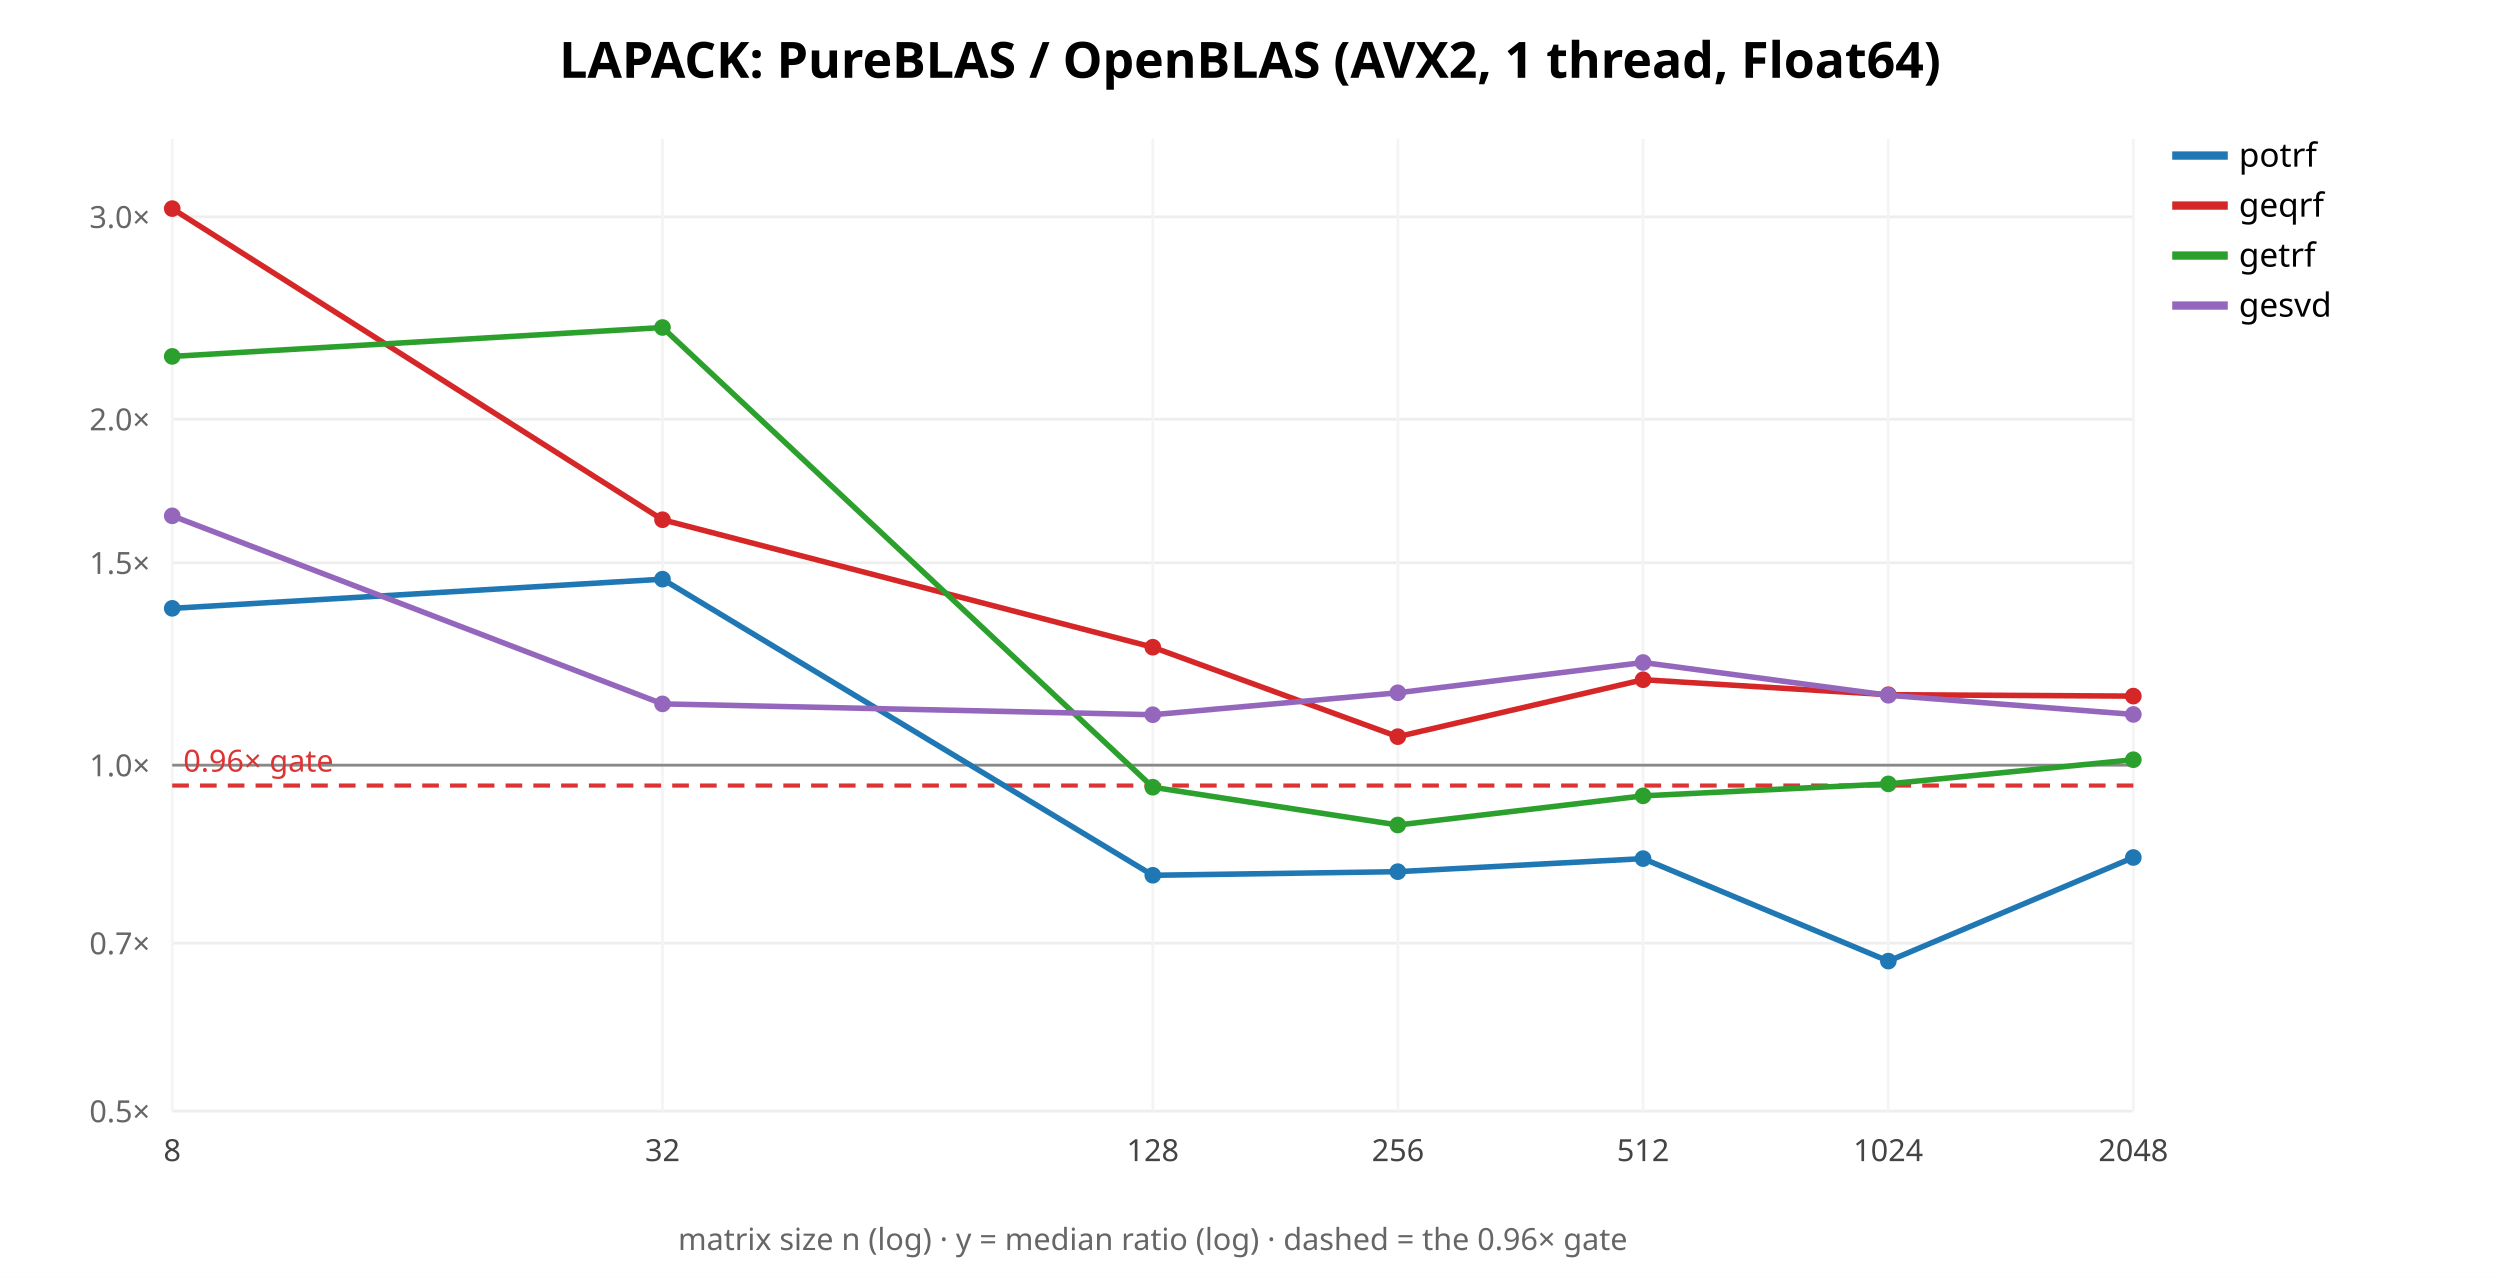
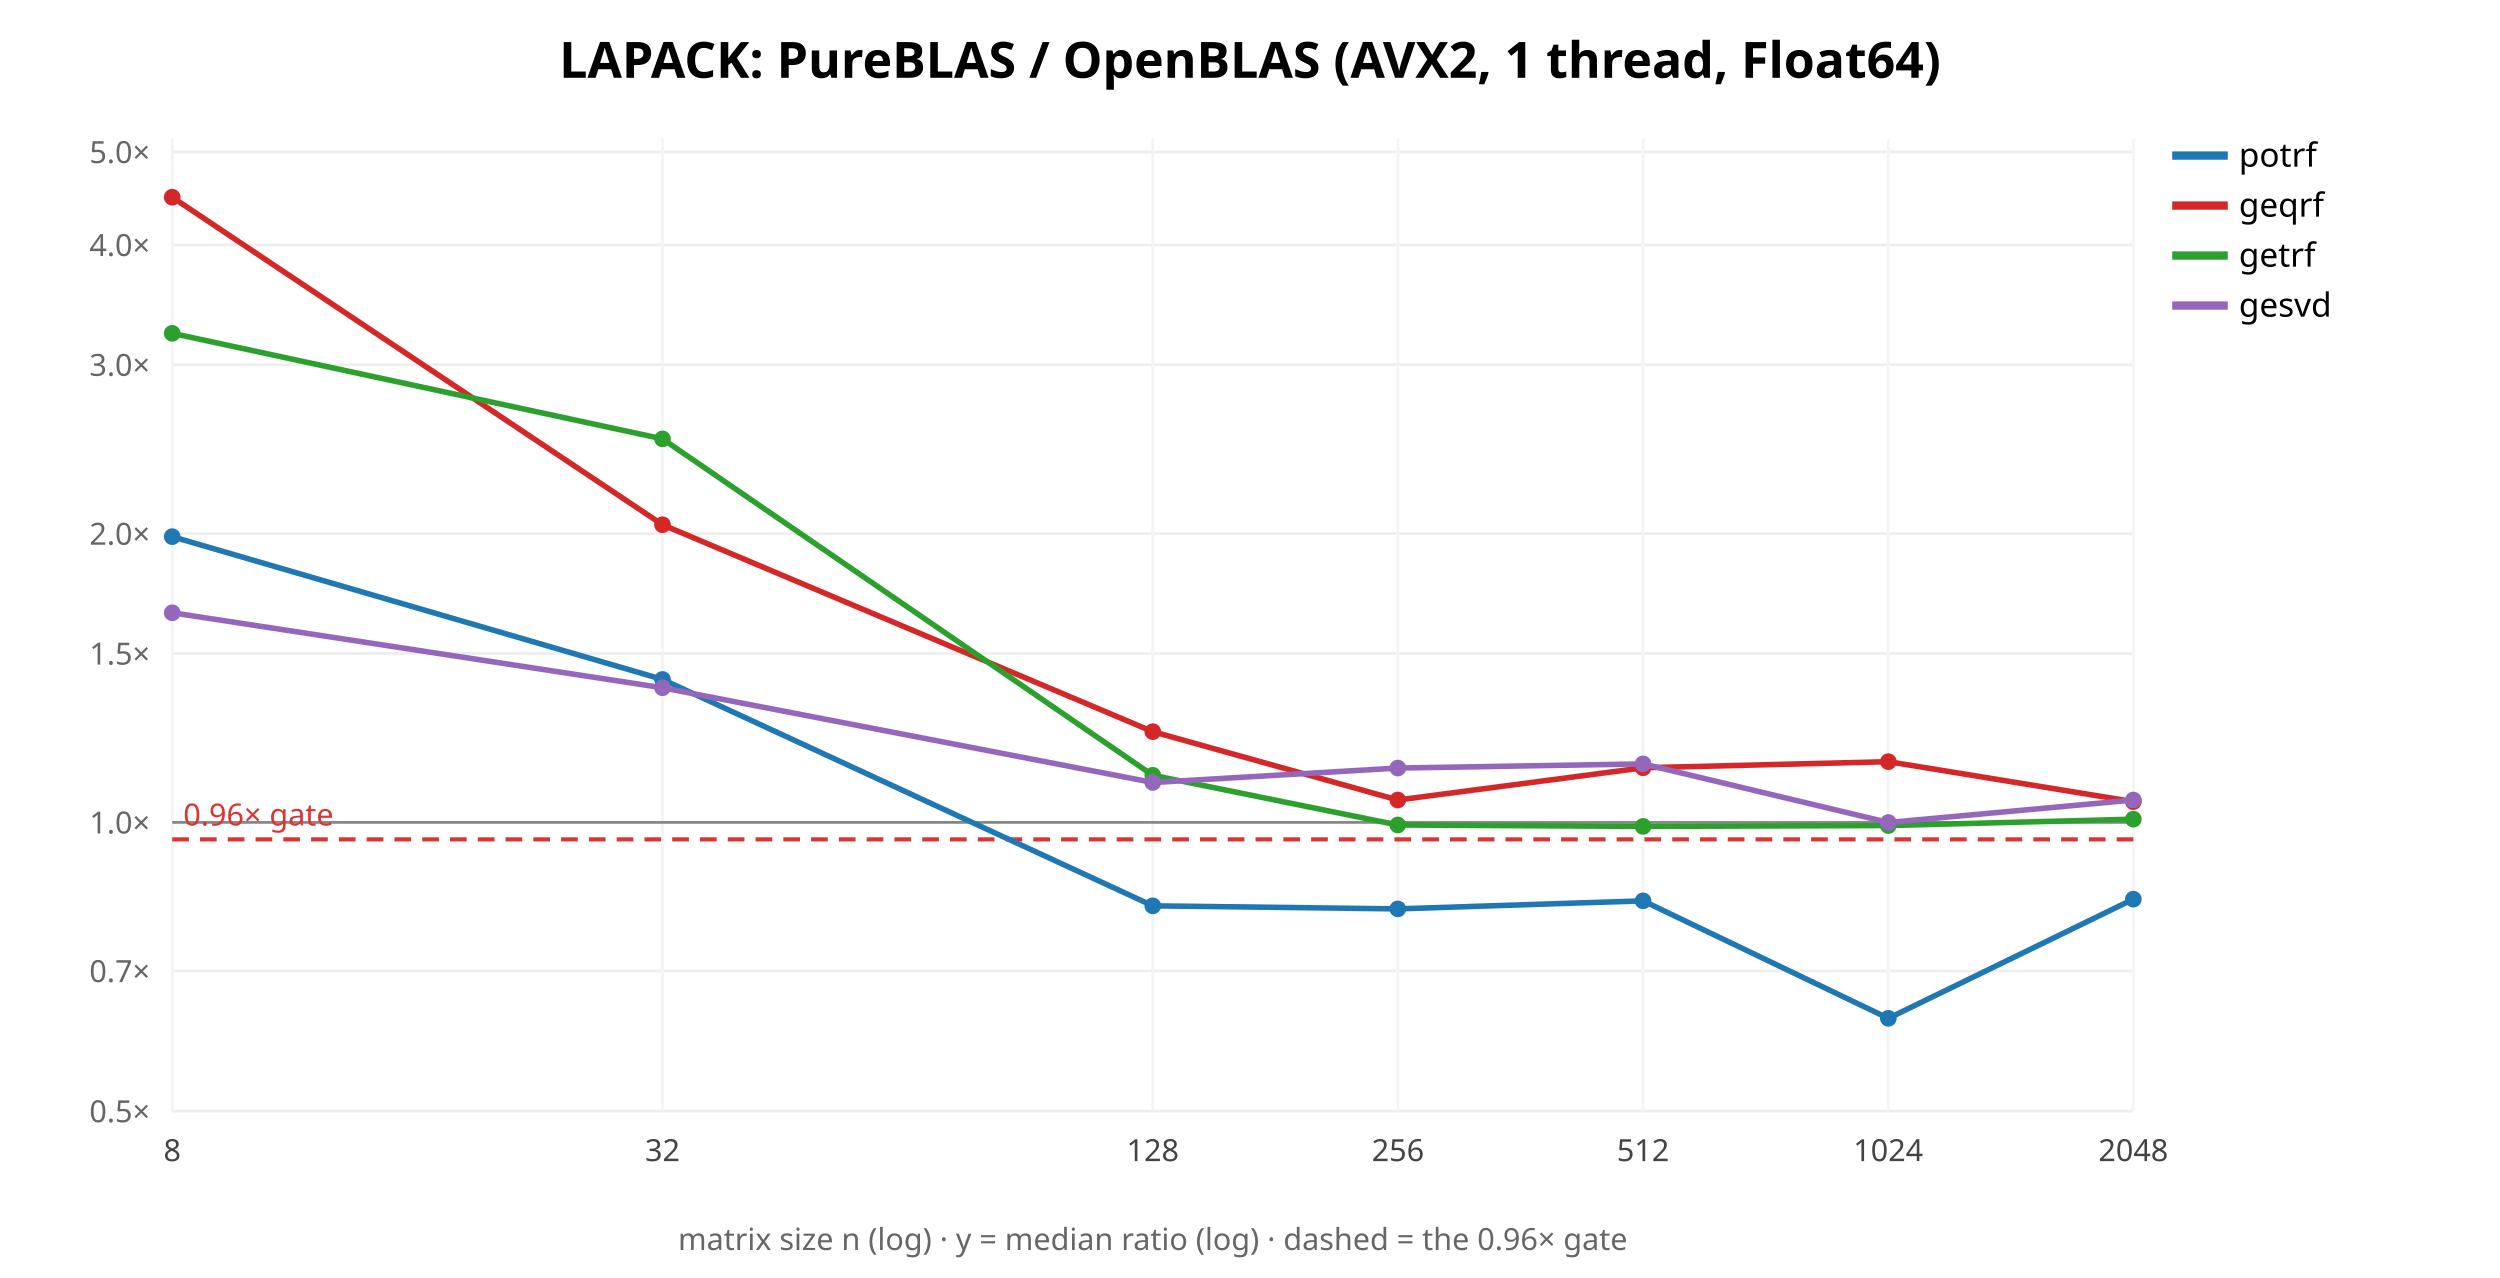
<svg xmlns="http://www.w3.org/2000/svg" width="900" height="460" font-family="sans-serif">
  <rect width="900" height="460" fill="white" />
  <text x="450.0" y="28" text-anchor="middle" font-size="18" font-weight="bold">LAPACK: PureBLAS / OpenBLAS (AVX2, 1 thread, Float64)</text>
  <line x1="62" y1="400.0" x2="768" y2="400.0" stroke="#eee" />
  <text x="54" y="404.0" text-anchor="end" font-size="11" fill="#666">0.5×</text>
-   <line x1="62" y1="339.545" x2="768" y2="339.545" stroke="#eee" />
-   <text x="54" y="343.545" text-anchor="end" font-size="11" fill="#666">0.7×</text>
-   <line x1="62" y1="275.461" x2="768" y2="275.461" stroke="#eee" />
-   <text x="54" y="279.461" text-anchor="end" font-size="11" fill="#666">1.0×</text>
-   <line x1="62" y1="202.61" x2="768" y2="202.61" stroke="#eee" />
-   <text x="54" y="206.61" text-anchor="end" font-size="11" fill="#666">1.5×</text>
-   <line x1="62" y1="150.921" x2="768" y2="150.921" stroke="#eee" />
-   <text x="54" y="154.921" text-anchor="end" font-size="11" fill="#666">2.0×</text>
-   <line x1="62" y1="78.071" x2="768" y2="78.071" stroke="#eee" />
-   <text x="54" y="82.071" text-anchor="end" font-size="11" fill="#666">3.0×</text>
+   <line x1="62" y1="349.542" x2="768" y2="349.542" stroke="#eee" />
+   <text x="54" y="353.542" text-anchor="end" font-size="11" fill="#666">0.7×</text>
+   <line x1="62" y1="296.054" x2="768" y2="296.054" stroke="#eee" />
+   <text x="54" y="300.054" text-anchor="end" font-size="11" fill="#666">1.0×</text>
+   <line x1="62" y1="235.25" x2="768" y2="235.25" stroke="#eee" />
+   <text x="54" y="239.25" text-anchor="end" font-size="11" fill="#666">1.5×</text>
+   <line x1="62" y1="192.109" x2="768" y2="192.109" stroke="#eee" />
+   <text x="54" y="196.109" text-anchor="end" font-size="11" fill="#666">2.0×</text>
+   <line x1="62" y1="131.304" x2="768" y2="131.304" stroke="#eee" />
+   <text x="54" y="135.304" text-anchor="end" font-size="11" fill="#666">3.0×</text>
+   <line x1="62" y1="88.163" x2="768" y2="88.163" stroke="#eee" />
+   <text x="54" y="92.163" text-anchor="end" font-size="11" fill="#666">4.0×</text>
+   <line x1="62" y1="54.7" x2="768" y2="54.7" stroke="#eee" />
+   <text x="54" y="58.7" text-anchor="end" font-size="11" fill="#666">5.0×</text>
  <line x1="62.0" y1="50" x2="62.0" y2="400" stroke="#f4f4f4" />
  <text x="62.0" y="418" text-anchor="middle" font-size="11" fill="#444">8</text>
  <line x1="238.5" y1="50" x2="238.5" y2="400" stroke="#f4f4f4" />
  <text x="238.5" y="418" text-anchor="middle" font-size="11" fill="#444">32</text>
  <line x1="415.0" y1="50" x2="415.0" y2="400" stroke="#f4f4f4" />
  <text x="415.0" y="418" text-anchor="middle" font-size="11" fill="#444">128</text>
  <line x1="503.25" y1="50" x2="503.25" y2="400" stroke="#f4f4f4" />
  <text x="503.25" y="418" text-anchor="middle" font-size="11" fill="#444">256</text>
  <line x1="591.5" y1="50" x2="591.5" y2="400" stroke="#f4f4f4" />
  <text x="591.5" y="418" text-anchor="middle" font-size="11" fill="#444">512</text>
  <line x1="679.75" y1="50" x2="679.75" y2="400" stroke="#f4f4f4" />
  <text x="679.75" y="418" text-anchor="middle" font-size="11" fill="#444">1024</text>
  <line x1="768.0" y1="50" x2="768.0" y2="400" stroke="#f4f4f4" />
  <text x="768.0" y="418" text-anchor="middle" font-size="11" fill="#444">2048</text>
-   <line x1="62" y1="275.461" x2="768" y2="275.461" stroke="#888" />
-   <line x1="62" y1="282.795" x2="768" y2="282.795" stroke="#d33" stroke-width="1.5" stroke-dasharray="6 4" />
-   <text x="66" y="277.795" font-size="11" fill="#d33">0.96× gate</text>
-   <polyline points="62.0,219.0 238.5,208.5 415.0,315.1 503.2,313.8 591.5,309.1 679.8,346.0 768.0,308.7" fill="none" stroke="#1f77b4" stroke-width="2" />
-   <circle cx="62.0" cy="219.0" r="3" fill="#1f77b4" />
-   <circle cx="238.5" cy="208.5" r="3" fill="#1f77b4" />
-   <circle cx="415.0" cy="315.1" r="3" fill="#1f77b4" />
-   <circle cx="503.2" cy="313.8" r="3" fill="#1f77b4" />
-   <circle cx="591.5" cy="309.1" r="3" fill="#1f77b4" />
-   <circle cx="679.8" cy="346.0" r="3" fill="#1f77b4" />
-   <circle cx="768.0" cy="308.7" r="3" fill="#1f77b4" />
+   <line x1="62" y1="296.054" x2="768" y2="296.054" stroke="#888" />
+   <line x1="62" y1="302.176" x2="768" y2="302.176" stroke="#d33" stroke-width="1.5" stroke-dasharray="6 4" />
+   <text x="66" y="297.176" font-size="11" fill="#d33">0.96× gate</text>
+   <polyline points="62.0,193.2 238.5,244.6 415.0,326.1 503.2,327.2 591.5,324.3 679.8,366.6 768.0,323.7" fill="none" stroke="#1f77b4" stroke-width="2" />
+   <circle cx="62.0" cy="193.2" r="3" fill="#1f77b4" />
+   <circle cx="238.5" cy="244.6" r="3" fill="#1f77b4" />
+   <circle cx="415.0" cy="326.1" r="3" fill="#1f77b4" />
+   <circle cx="503.2" cy="327.2" r="3" fill="#1f77b4" />
+   <circle cx="591.5" cy="324.3" r="3" fill="#1f77b4" />
+   <circle cx="679.8" cy="366.6" r="3" fill="#1f77b4" />
+   <circle cx="768.0" cy="323.7" r="3" fill="#1f77b4" />
  <line x1="782" y1="56" x2="802" y2="56" stroke="#1f77b4" stroke-width="3" />
  <text x="806" y="60" font-size="12">potrf</text>
-   <polyline points="62.0,75.1 238.5,187.1 415.0,233.0 503.2,265.2 591.5,244.7 679.8,250.1 768.0,250.6" fill="none" stroke="#d62728" stroke-width="2" />
-   <circle cx="62.0" cy="75.1" r="3" fill="#d62728" />
-   <circle cx="238.5" cy="187.1" r="3" fill="#d62728" />
-   <circle cx="415.0" cy="233.0" r="3" fill="#d62728" />
-   <circle cx="503.2" cy="265.2" r="3" fill="#d62728" />
-   <circle cx="591.5" cy="244.7" r="3" fill="#d62728" />
-   <circle cx="679.8" cy="250.1" r="3" fill="#d62728" />
-   <circle cx="768.0" cy="250.6" r="3" fill="#d62728" />
+   <polyline points="62.0,71.0 238.5,188.9 415.0,263.4 503.2,288.0 591.5,276.4 679.8,274.2 768.0,288.6" fill="none" stroke="#d62728" stroke-width="2" />
+   <circle cx="62.0" cy="71.0" r="3" fill="#d62728" />
+   <circle cx="238.5" cy="188.9" r="3" fill="#d62728" />
+   <circle cx="415.0" cy="263.4" r="3" fill="#d62728" />
+   <circle cx="503.2" cy="288.0" r="3" fill="#d62728" />
+   <circle cx="591.5" cy="276.4" r="3" fill="#d62728" />
+   <circle cx="679.8" cy="274.2" r="3" fill="#d62728" />
+   <circle cx="768.0" cy="288.6" r="3" fill="#d62728" />
  <line x1="782" y1="74" x2="802" y2="74" stroke="#d62728" stroke-width="3" />
  <text x="806" y="78" font-size="12">geqrf</text>
-   <polyline points="62.0,128.3 238.5,117.9 415.0,283.4 503.2,297.0 591.5,286.5 679.8,282.2 768.0,273.5" fill="none" stroke="#2ca02c" stroke-width="2" />
-   <circle cx="62.0" cy="128.3" r="3" fill="#2ca02c" />
-   <circle cx="238.5" cy="117.9" r="3" fill="#2ca02c" />
-   <circle cx="415.0" cy="283.4" r="3" fill="#2ca02c" />
+   <polyline points="62.0,120.0 238.5,158.0 415.0,279.1 503.2,297.0 591.5,297.5 679.8,297.2 768.0,294.9" fill="none" stroke="#2ca02c" stroke-width="2" />
+   <circle cx="62.0" cy="120.0" r="3" fill="#2ca02c" />
+   <circle cx="238.5" cy="158.0" r="3" fill="#2ca02c" />
+   <circle cx="415.0" cy="279.1" r="3" fill="#2ca02c" />
  <circle cx="503.2" cy="297.0" r="3" fill="#2ca02c" />
-   <circle cx="591.5" cy="286.5" r="3" fill="#2ca02c" />
-   <circle cx="679.8" cy="282.2" r="3" fill="#2ca02c" />
-   <circle cx="768.0" cy="273.5" r="3" fill="#2ca02c" />
+   <circle cx="591.5" cy="297.5" r="3" fill="#2ca02c" />
+   <circle cx="679.8" cy="297.2" r="3" fill="#2ca02c" />
+   <circle cx="768.0" cy="294.9" r="3" fill="#2ca02c" />
  <line x1="782" y1="92" x2="802" y2="92" stroke="#2ca02c" stroke-width="3" />
  <text x="806" y="96" font-size="12">getrf</text>
-   <polyline points="62.0,185.7 238.5,253.4 415.0,257.3 503.2,249.4 591.5,238.5 679.8,250.3 768.0,257.2" fill="none" stroke="#9467bd" stroke-width="2" />
-   <circle cx="62.0" cy="185.7" r="3" fill="#9467bd" />
-   <circle cx="238.5" cy="253.4" r="3" fill="#9467bd" />
-   <circle cx="415.0" cy="257.3" r="3" fill="#9467bd" />
-   <circle cx="503.2" cy="249.4" r="3" fill="#9467bd" />
-   <circle cx="591.5" cy="238.5" r="3" fill="#9467bd" />
-   <circle cx="679.8" cy="250.3" r="3" fill="#9467bd" />
-   <circle cx="768.0" cy="257.2" r="3" fill="#9467bd" />
+   <polyline points="62.0,220.6 238.5,247.6 415.0,281.7 503.2,276.5 591.5,275.0 679.8,296.1 768.0,288.0" fill="none" stroke="#9467bd" stroke-width="2" />
+   <circle cx="62.0" cy="220.6" r="3" fill="#9467bd" />
+   <circle cx="238.5" cy="247.6" r="3" fill="#9467bd" />
+   <circle cx="415.0" cy="281.7" r="3" fill="#9467bd" />
+   <circle cx="503.2" cy="276.5" r="3" fill="#9467bd" />
+   <circle cx="591.5" cy="275.0" r="3" fill="#9467bd" />
+   <circle cx="679.8" cy="296.1" r="3" fill="#9467bd" />
+   <circle cx="768.0" cy="288.0" r="3" fill="#9467bd" />
  <line x1="782" y1="110" x2="802" y2="110" stroke="#9467bd" stroke-width="3" />
  <text x="806" y="114" font-size="12">gesvd</text>
  <text x="415.0" y="450" text-anchor="middle" font-size="11" fill="#666">matrix size n (log) · y = median ratio (log) · dashed = the 0.96× gate</text>
</svg>
